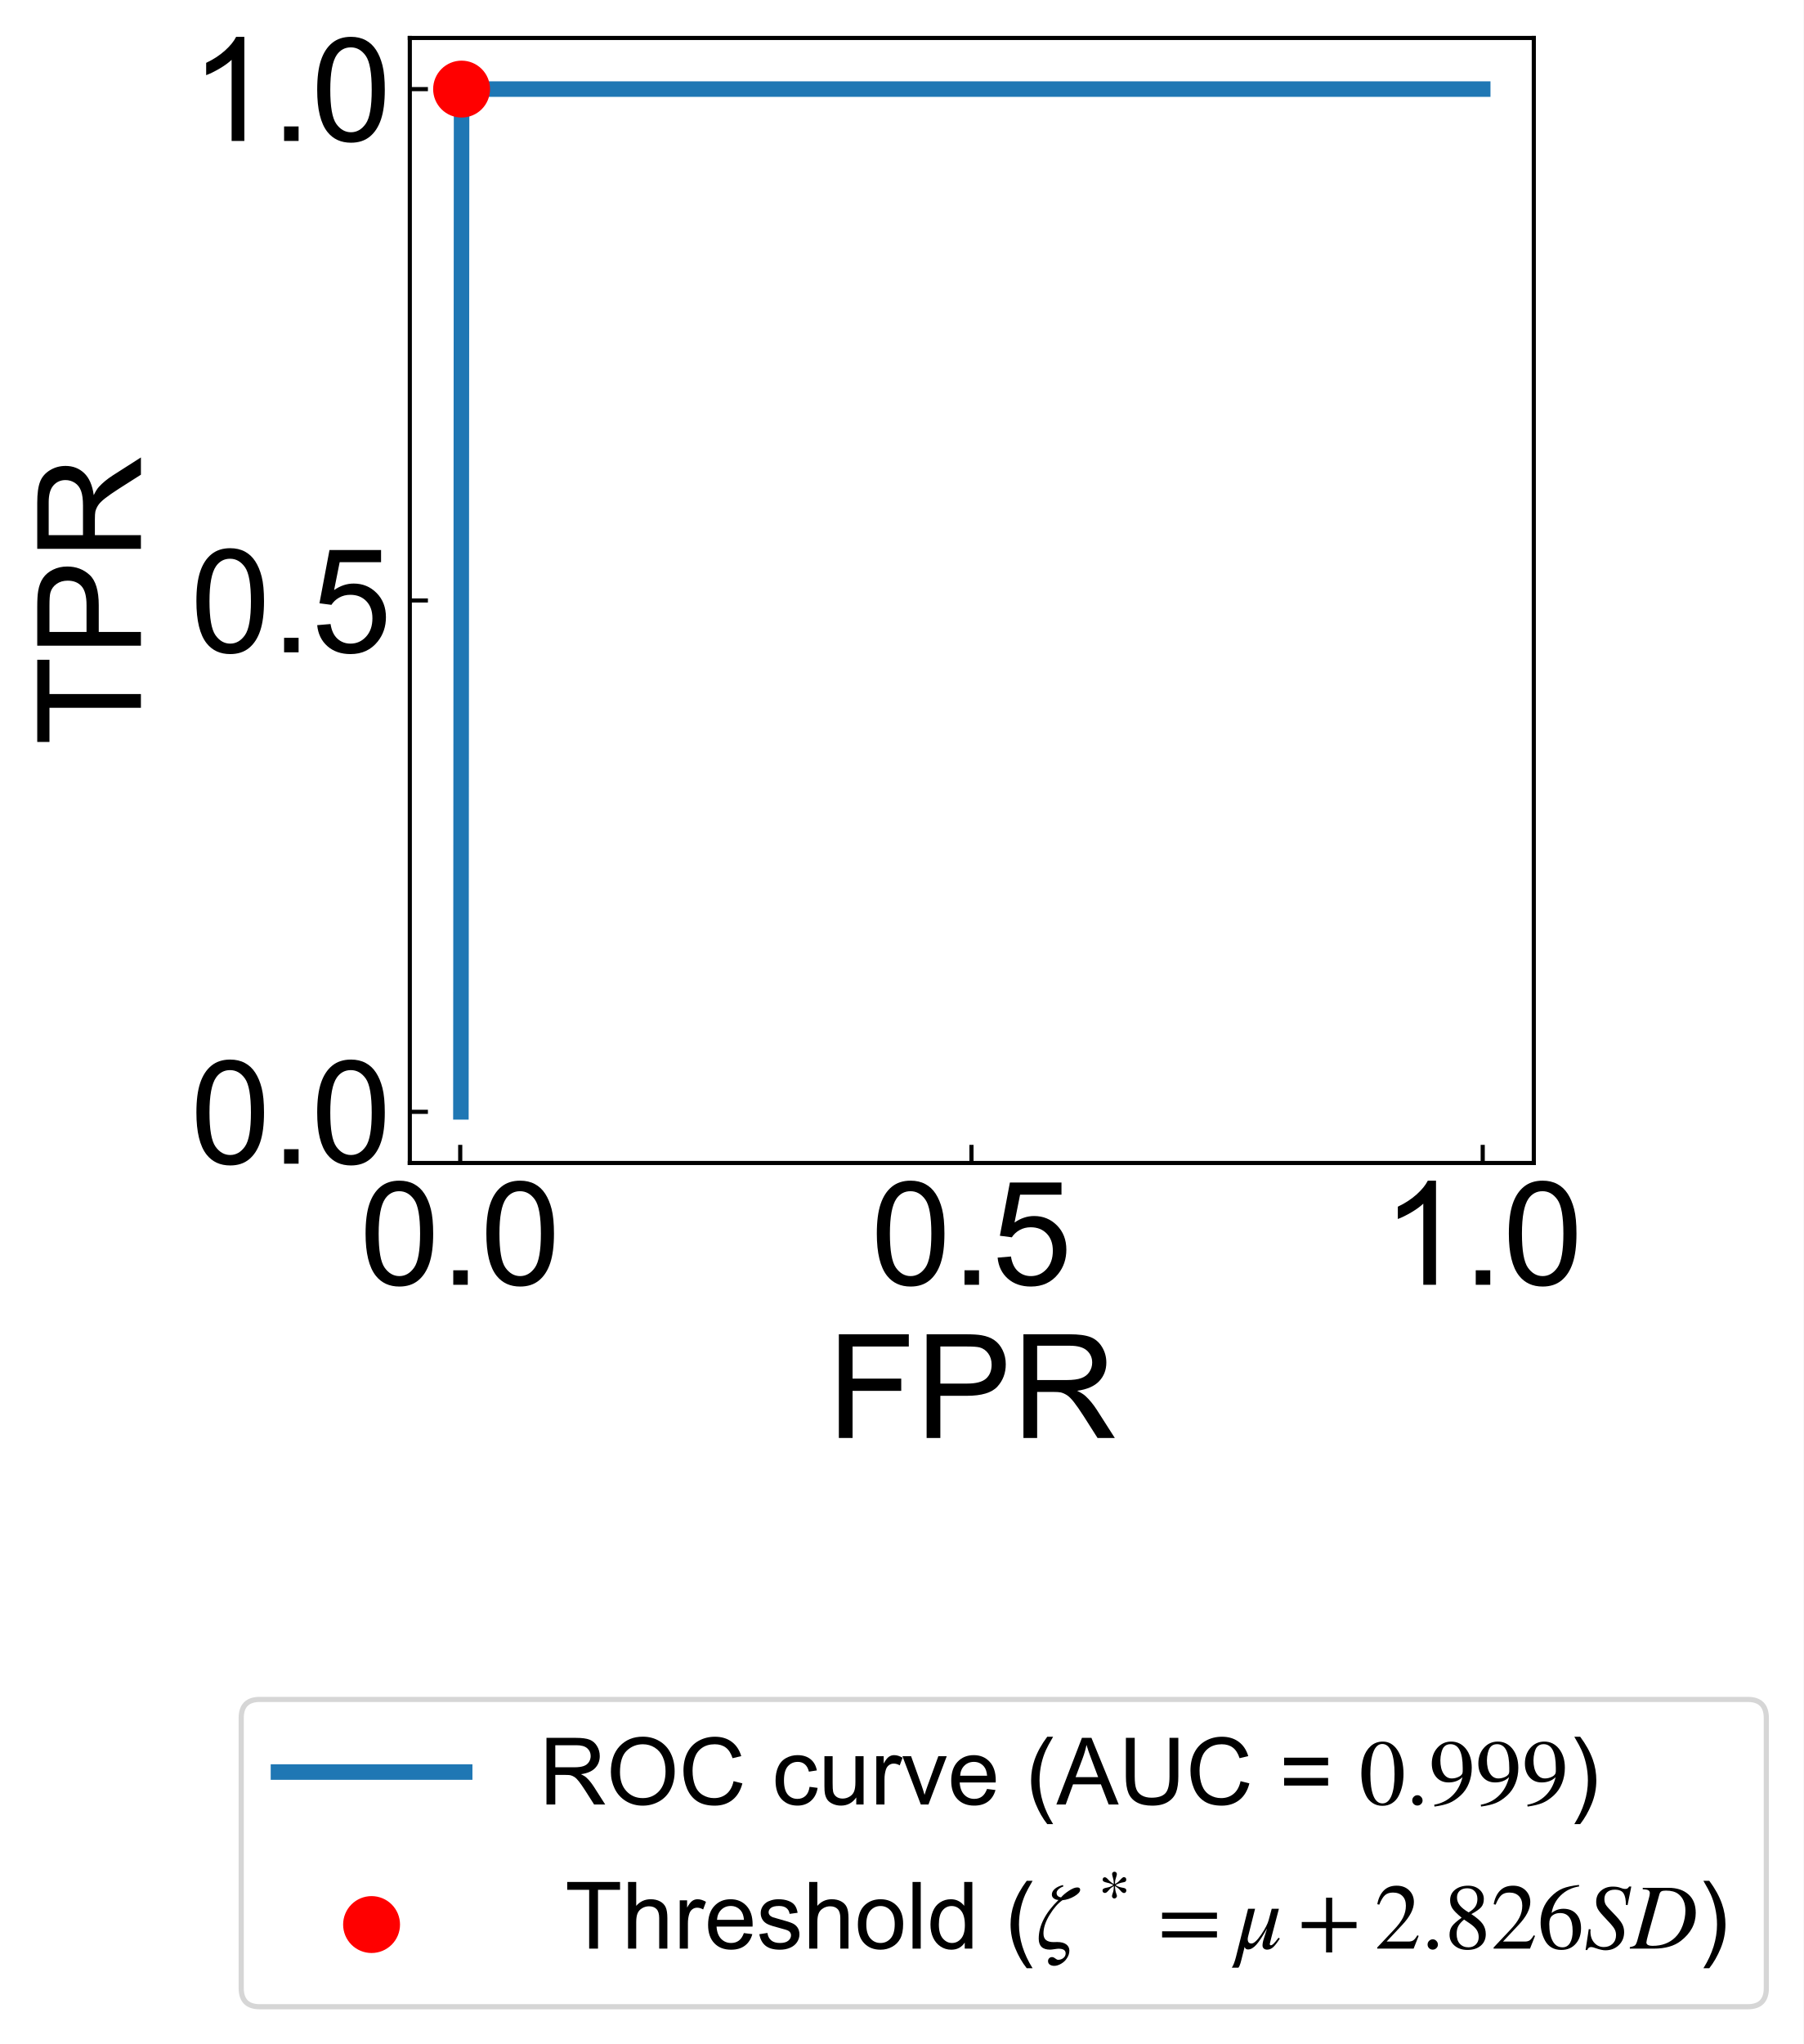
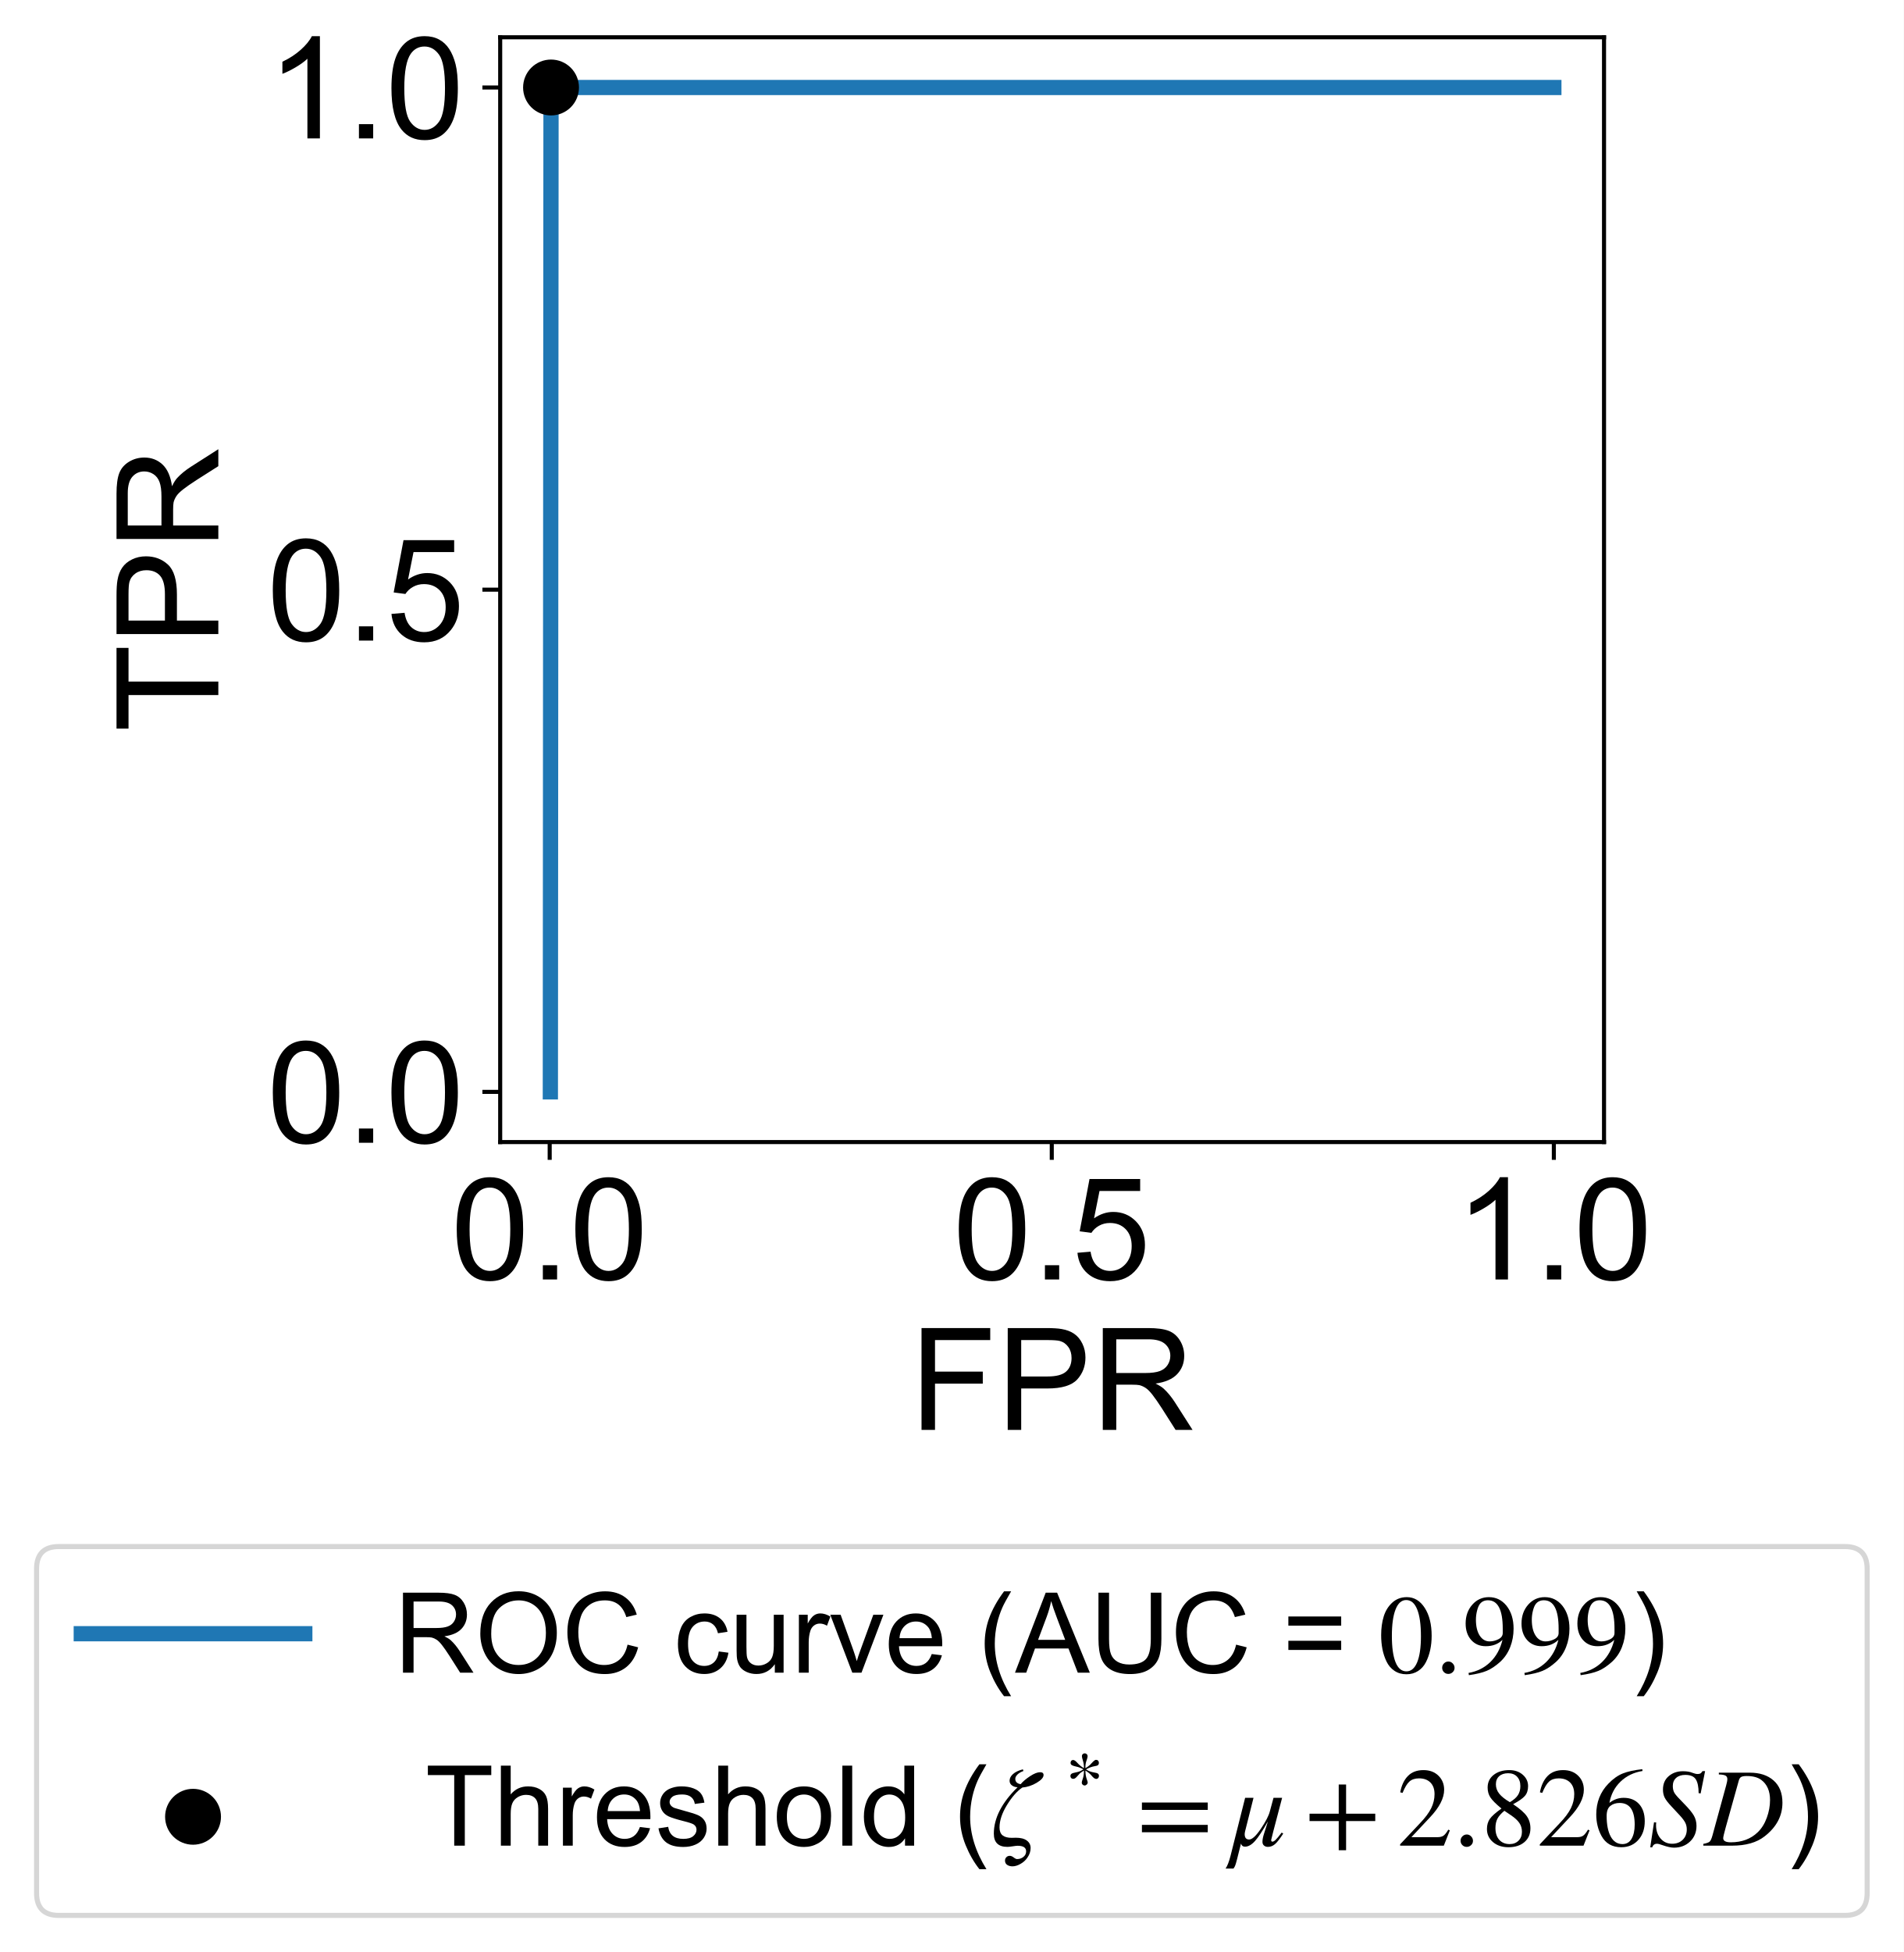
- <svg xmlns="http://www.w3.org/2000/svg" xmlns:xlink="http://www.w3.org/1999/xlink" height="395.057pt" version="1.1" viewBox="0 0 348.673 395.057" width="348.673pt">
+ <svg xmlns="http://www.w3.org/2000/svg" xmlns:xlink="http://www.w3.org/1999/xlink" height="384.185pt" version="1.1" viewBox="0 0 374.76 384.185" width="374.76pt">
  <defs>
    <style type="text/css">
*{stroke-linecap:butt;stroke-linejoin:round;}
  </style>
  </defs>
  <g id="figure_1">
    <g id="patch_1">
-       <path d="M 0 395.057  L 348.673 395.057  L 348.673 0  L 0 0  z " style="fill:#ffffff;" />
+       <path d="M 0 384.185  L 374.76 384.185  L 374.76 0  L 0 0  z " style="fill:#ffffff;" />
    </g>
    <g id="axes_1">
      <g id="patch_2">
-         <path d="M 79.227 224.777  L 296.522 224.777  L 296.522 7.337  L 79.227 7.337  z " style="fill:#ffffff;" />
+         <path d="M 98.464 224.777  L 315.759 224.777  L 315.759 7.337  L 98.464 7.337  z " style="fill:#ffffff;" />
      </g>
      <g id="line2d_1">
-         <path clip-path="url(#p84716ceca8)" d="M 286.645 17.221  L 232.278 17.221  L 225.416 17.221  L 217.895 17.221  L 210.109 17.221  L 200.872 17.221  L 188.996 17.221  L 180.947 17.221  L 174.085 17.221  L 166.035 17.221  L 157.854 17.221  L 146.901 17.221  L 137.005 17.221  L 129.747 17.221  L 122.357 17.221  L 115.495 17.221  L 111.273 17.221  L 106.39 17.221  L 102.432 17.221  L 99.924 17.221  L 97.153 17.221  L 95.966 17.221  L 94.25 17.221  L 93.722 17.221  L 93.063 17.221  L 92.403 17.221  L 92.007 17.221  L 91.875 17.221  L 91.875 17.221  L 91.743 17.221  L 91.611 17.221  L 91.479 17.221  L 91.083 17.221  L 90.819 17.221  L 90.819 17.221  L 90.687 17.221  L 90.555 17.221  L 90.555 17.221  L 90.423 17.221  L 90.423 17.221  L 90.292 17.221  L 90.292 17.221  L 90.292 17.221  L 90.292 17.221  L 90.028 17.221  L 90.028 17.221  L 90.028 17.221  L 89.896 17.221  L 89.896 17.221  L 89.896 17.221  L 89.764 17.221  L 89.764 17.221  L 89.764 17.221  L 89.764 17.221  L 89.5 17.221  L 89.5 17.221  L 89.5 17.221  L 89.368 17.221  L 89.368 17.221  L 89.368 17.221  L 89.236 17.221  L 89.236 17.221  L 89.236 17.221  L 89.236 17.221  L 89.236 17.221  L 89.236 17.221  L 89.104 214.894  L 89.104 214.894  L 89.104 214.894  L 89.104 214.894  L 89.104 214.894  L 89.104 214.894  L 89.104 214.894  L 89.104 214.894  L 89.104 214.894  L 89.104 214.894  L 89.104 214.894  L 89.104 214.894  L 89.104 214.894  L 89.104 214.894  L 89.104 214.894  L 89.104 214.894  L 89.104 214.894  L 89.104 214.894  L 89.104 214.894  L 89.104 214.894  L 89.104 214.894  L 89.104 214.894  L 89.104 214.894  L 89.104 214.894  L 89.104 214.894  L 89.104 214.894  L 89.104 214.894  L 89.104 214.894  L 89.104 214.894  L 89.104 214.894  L 89.104 214.894  L 89.104 214.894  L 89.104 214.894  L 89.104 214.894  L 89.104 214.894  " style="fill:none;stroke:#1f77b4;stroke-linecap:square;stroke-width:3;" />
+         <path clip-path="url(#pd0623fde2f)" d="M 305.882 17.221  L 251.515 17.221  L 244.653 17.221  L 237.132 17.221  L 229.346 17.221  L 220.109 17.221  L 208.233 17.221  L 200.183 17.221  L 193.322 17.221  L 185.272 17.221  L 177.091 17.221  L 166.138 17.221  L 156.242 17.221  L 148.984 17.221  L 141.594 17.221  L 134.732 17.221  L 130.51 17.221  L 125.627 17.221  L 121.669 17.221  L 119.161 17.221  L 116.39 17.221  L 115.203 17.221  L 113.487 17.221  L 112.959 17.221  L 112.3 17.221  L 111.64 17.221  L 111.244 17.221  L 111.112 17.221  L 111.112 17.221  L 110.98 17.221  L 110.848 17.221  L 110.716 17.221  L 110.32 17.221  L 110.056 17.221  L 110.056 17.221  L 109.924 17.221  L 109.792 17.221  L 109.792 17.221  L 109.66 17.221  L 109.66 17.221  L 109.528 17.221  L 109.528 17.221  L 109.528 17.221  L 109.528 17.221  L 109.265 17.221  L 109.265 17.221  L 109.265 17.221  L 109.133 17.221  L 109.133 17.221  L 109.133 17.221  L 109.001 17.221  L 109.001 17.221  L 109.001 17.221  L 109.001 17.221  L 108.737 17.221  L 108.737 17.221  L 108.737 17.221  L 108.605 17.221  L 108.605 17.221  L 108.605 17.221  L 108.473 17.221  L 108.473 17.221  L 108.473 17.221  L 108.473 17.221  L 108.473 17.221  L 108.473 17.221  L 108.341 214.894  L 108.341 214.894  L 108.341 214.894  L 108.341 214.894  L 108.341 214.894  L 108.341 214.894  L 108.341 214.894  L 108.341 214.894  L 108.341 214.894  L 108.341 214.894  L 108.341 214.894  L 108.341 214.894  L 108.341 214.894  L 108.341 214.894  L 108.341 214.894  L 108.341 214.894  L 108.341 214.894  L 108.341 214.894  L 108.341 214.894  L 108.341 214.894  L 108.341 214.894  L 108.341 214.894  L 108.341 214.894  L 108.341 214.894  L 108.341 214.894  L 108.341 214.894  L 108.341 214.894  L 108.341 214.894  L 108.341 214.894  L 108.341 214.894  L 108.341 214.894  L 108.341 214.894  L 108.341 214.894  L 108.341 214.894  L 108.341 214.894  " style="fill:none;stroke:#1f77b4;stroke-linecap:square;stroke-width:3;" />
      </g>
      <g id="PathCollection_1">
        <defs>
-           <path d="M 0 5  C 1.326 5 2.598 4.473 3.536 3.536  C 4.473 2.598 5 1.326 5 0  C 5 -1.326 4.473 -2.598 3.536 -3.536  C 2.598 -4.473 1.326 -5 0 -5  C -1.326 -5 -2.598 -4.473 -3.536 -3.536  C -4.473 -2.598 -5 -1.326 -5 0  C -5 1.326 -4.473 2.598 -3.536 3.536  C -2.598 4.473 -1.326 5 0 5  z " id="m2b987d08d0" style="stroke:#ff0000;" />
+           <path d="M 0 5  C 1.326 5 2.598 4.473 3.536 3.536  C 4.473 2.598 5 1.326 5 0  C 5 -1.326 4.473 -2.598 3.536 -3.536  C 2.598 -4.473 1.326 -5 0 -5  C -1.326 -5 -2.598 -4.473 -3.536 -3.536  C -4.473 -2.598 -5 -1.326 -5 0  C -5 1.326 -4.473 2.598 -3.536 3.536  C -2.598 4.473 -1.326 5 0 5  z " id="mf8125be63d" style="stroke:#000000;" />
        </defs>
-         <g clip-path="url(#p84716ceca8)">
-           <use style="fill:#ff0000;stroke:#ff0000;" x="89.236" xlink:href="#m2b987d08d0" y="17.221" />
+         <g clip-path="url(#pd0623fde2f)">
+           <use style="stroke:#000000;" x="108.473" xlink:href="#mf8125be63d" y="17.221" />
        </g>
      </g>
      <g id="matplotlib.axis_1">
        <g id="xtick_1">
          <g id="line2d_2">
            <defs>
-               <path d="M 0 0  L 0 -3.5  " id="m9f60d00c68" style="stroke:#000000;stroke-width:0.8;" />
-             </defs>
-             <g>
-               <use style="stroke:#000000;stroke-width:0.8;" x="88.972" xlink:href="#m9f60d00c68" y="224.777" />
+               <path d="M 0 0  L 0 3.5  " id="meb756996d5" style="stroke:#000000;stroke-width:0.8;" />
+             </defs>
+             <g>
+               <use style="stroke:#000000;stroke-width:0.8;" x="108.209" xlink:href="#meb756996d5" y="224.777" />
            </g>
          </g>
          <g id="text_1">
            <defs>
              <path d="M 4.156 35.297  Q 4.156 48 6.766 55.734  Q 9.375 63.484 14.516 67.672  Q 19.672 71.875 27.484 71.875  Q 33.25 71.875 37.594 69.547  Q 41.938 67.234 44.766 62.859  Q 47.609 58.5 49.219 52.219  Q 50.828 45.953 50.828 35.297  Q 50.828 22.703 48.234 14.969  Q 45.656 7.234 40.5 3  Q 35.359 -1.219 27.484 -1.219  Q 17.141 -1.219 11.234 6.203  Q 4.156 15.141 4.156 35.297  z M 13.188 35.297  Q 13.188 17.672 17.312 11.828  Q 21.438 6 27.484 6  Q 33.547 6 37.672 11.859  Q 41.797 17.719 41.797 35.297  Q 41.797 52.984 37.672 58.781  Q 33.547 64.594 27.391 64.594  Q 21.344 64.594 17.719 59.469  Q 13.188 52.938 13.188 35.297  z " id="ArialMT-48" />
              <path d="M 9.078 0  L 9.078 10.016  L 19.094 10.016  L 19.094 0  z " id="ArialMT-46" />
            </defs>
-             <g transform="translate(69.51196 248.3192)scale(0.28 -0.28)">
+             <g transform="translate(88.74892 251.8192)scale(0.28 -0.28)">
              <use xlink:href="#ArialMT-48" />
              <use x="55.615" xlink:href="#ArialMT-46" />
              <use x="83.398" xlink:href="#ArialMT-48" />
            </g>
          </g>
        </g>
        <g id="xtick_2">
          <g id="line2d_3">
            <g>
-               <use style="stroke:#000000;stroke-width:0.8;" x="187.808" xlink:href="#m9f60d00c68" y="224.777" />
+               <use style="stroke:#000000;stroke-width:0.8;" x="207.045" xlink:href="#meb756996d5" y="224.777" />
            </g>
          </g>
          <g id="text_2">
            <defs>
              <path d="M 4.156 18.75  L 13.375 19.531  Q 14.406 12.797 18.141 9.391  Q 21.875 6 27.156 6  Q 33.5 6 37.891 10.781  Q 42.281 15.578 42.281 23.484  Q 42.281 31 38.062 35.344  Q 33.844 39.703 27 39.703  Q 22.75 39.703 19.328 37.766  Q 15.922 35.844 13.969 32.766  L 5.719 33.844  L 12.641 70.609  L 48.25 70.609  L 48.25 62.203  L 19.672 62.203  L 15.828 42.969  Q 22.266 47.469 29.344 47.469  Q 38.719 47.469 45.156 40.969  Q 51.609 34.469 51.609 24.266  Q 51.609 14.547 45.953 7.469  Q 39.062 -1.219 27.156 -1.219  Q 17.391 -1.219 11.203 4.25  Q 5.031 9.719 4.156 18.75  z " id="ArialMT-53" />
            </defs>
-             <g transform="translate(168.3483 248.3192)scale(0.28 -0.28)">
+             <g transform="translate(187.5853 251.8192)scale(0.28 -0.28)">
              <use xlink:href="#ArialMT-48" />
              <use x="55.615" xlink:href="#ArialMT-46" />
              <use x="83.398" xlink:href="#ArialMT-53" />
            </g>
          </g>
        </g>
        <g id="xtick_3">
          <g id="line2d_4">
            <g>
-               <use style="stroke:#000000;stroke-width:0.8;" x="286.645" xlink:href="#m9f60d00c68" y="224.777" />
+               <use style="stroke:#000000;stroke-width:0.8;" x="305.882" xlink:href="#meb756996d5" y="224.777" />
            </g>
          </g>
          <g id="text_3">
            <defs>
              <path d="M 37.25 0  L 28.469 0  L 28.469 56  Q 25.297 52.984 20.141 49.953  Q 14.984 46.922 10.891 45.406  L 10.891 53.906  Q 18.266 57.375 23.781 62.297  Q 29.297 67.234 31.594 71.875  L 37.25 71.875  z " id="ArialMT-49" />
            </defs>
-             <g transform="translate(267.1847 248.3192)scale(0.28 -0.28)">
+             <g transform="translate(286.4216 251.8192)scale(0.28 -0.28)">
              <use xlink:href="#ArialMT-49" />
              <use x="55.615" xlink:href="#ArialMT-46" />
              <use x="83.398" xlink:href="#ArialMT-48" />
            </g>
          </g>
        </g>
        <g id="text_4">
          <defs>
            <path d="M 8.203 0  L 8.203 71.578  L 56.5 71.578  L 56.5 63.141  L 17.672 63.141  L 17.672 40.969  L 51.266 40.969  L 51.266 32.516  L 17.672 32.516  L 17.672 0  z " id="ArialMT-70" />
            <path d="M 7.719 0  L 7.719 71.578  L 34.719 71.578  Q 41.844 71.578 45.609 70.906  Q 50.875 70.016 54.438 67.547  Q 58.016 65.094 60.188 60.641  Q 62.359 56.203 62.359 50.875  Q 62.359 41.75 56.547 35.422  Q 50.734 29.109 35.547 29.109  L 17.188 29.109  L 17.188 0  z M 17.188 37.547  L 35.688 37.547  Q 44.875 37.547 48.734 40.969  Q 52.594 44.391 52.594 50.594  Q 52.594 55.078 50.312 58.266  Q 48.047 61.469 44.344 62.5  Q 41.938 63.141 35.5 63.141  L 17.188 63.141  z " id="ArialMT-80" />
            <path d="M 7.859 0  L 7.859 71.578  L 39.594 71.578  Q 49.172 71.578 54.141 69.641  Q 59.125 67.719 62.109 62.828  Q 65.094 57.953 65.094 52.047  Q 65.094 44.438 60.156 39.203  Q 55.219 33.984 44.922 32.562  Q 48.688 30.766 50.641 29  Q 54.781 25.203 58.5 19.484  L 70.953 0  L 59.031 0  L 49.562 14.891  Q 45.406 21.344 42.719 24.75  Q 40.047 28.172 37.922 29.531  Q 35.797 30.906 33.594 31.453  Q 31.984 31.781 28.328 31.781  L 17.328 31.781  L 17.328 0  z M 17.328 39.984  L 37.703 39.984  Q 44.188 39.984 47.844 41.328  Q 51.516 42.672 53.422 45.625  Q 55.328 48.578 55.328 52.047  Q 55.328 57.125 51.641 60.391  Q 47.953 63.672 39.984 63.672  L 17.328 63.672  z " id="ArialMT-82" />
          </defs>
-           <g transform="translate(159.8743 277.9261)scale(0.28 -0.28)">
+           <g transform="translate(179.1113 281.4261)scale(0.28 -0.28)">
            <use xlink:href="#ArialMT-70" />
            <use x="61.084" xlink:href="#ArialMT-80" />
            <use x="127.783" xlink:href="#ArialMT-82" />
          </g>
        </g>
      </g>
      <g id="matplotlib.axis_2">
        <g id="ytick_1">
          <g id="line2d_5">
            <defs>
-               <path d="M 0 0  L 3.5 0  " id="m8593be9d2d" style="stroke:#000000;stroke-width:0.8;" />
-             </defs>
-             <g>
-               <use style="stroke:#000000;stroke-width:0.8;" x="79.227" xlink:href="#m8593be9d2d" y="214.894" />
+               <path d="M 0 0  L -3.5 0  " id="m49cad754a6" style="stroke:#000000;stroke-width:0.8;" />
+             </defs>
+             <g>
+               <use style="stroke:#000000;stroke-width:0.8;" x="98.464" xlink:href="#m49cad754a6" y="214.894" />
            </g>
          </g>
          <g id="text_5">
-             <g transform="translate(36.80687 224.9146)scale(0.28 -0.28)">
+             <g transform="translate(52.54384 224.9146)scale(0.28 -0.28)">
              <use xlink:href="#ArialMT-48" />
              <use x="55.615" xlink:href="#ArialMT-46" />
              <use x="83.398" xlink:href="#ArialMT-48" />
            </g>
          </g>
        </g>
        <g id="ytick_2">
          <g id="line2d_6">
            <g>
-               <use style="stroke:#000000;stroke-width:0.8;" x="79.227" xlink:href="#m8593be9d2d" y="116.057" />
+               <use style="stroke:#000000;stroke-width:0.8;" x="98.464" xlink:href="#m49cad754a6" y="116.057" />
            </g>
          </g>
          <g id="text_6">
-             <g transform="translate(36.80687 126.0782)scale(0.28 -0.28)">
+             <g transform="translate(52.54384 126.0782)scale(0.28 -0.28)">
              <use xlink:href="#ArialMT-48" />
              <use x="55.615" xlink:href="#ArialMT-46" />
              <use x="83.398" xlink:href="#ArialMT-53" />
            </g>
          </g>
        </g>
        <g id="ytick_3">
          <g id="line2d_7">
            <g>
-               <use style="stroke:#000000;stroke-width:0.8;" x="79.227" xlink:href="#m8593be9d2d" y="17.221" />
+               <use style="stroke:#000000;stroke-width:0.8;" x="98.464" xlink:href="#m49cad754a6" y="17.221" />
            </g>
          </g>
          <g id="text_7">
-             <g transform="translate(36.80687 27.24188)scale(0.28 -0.28)">
+             <g transform="translate(52.54384 27.24188)scale(0.28 -0.28)">
              <use xlink:href="#ArialMT-49" />
              <use x="55.615" xlink:href="#ArialMT-46" />
              <use x="83.398" xlink:href="#ArialMT-48" />
            </g>
          </g>
        </g>
        <g id="text_8">
          <defs>
            <path d="M 25.922 0  L 25.922 63.141  L 2.344 63.141  L 2.344 71.578  L 59.078 71.578  L 59.078 63.141  L 35.406 63.141  L 35.406 0  z " id="ArialMT-84" />
          </defs>
-           <g transform="translate(27.24188 144.0573)rotate(-90)scale(0.28 -0.28)">
+           <g transform="translate(42.97884 144.0573)rotate(-90)scale(0.28 -0.28)">
            <use xlink:href="#ArialMT-84" />
            <use x="61.084" xlink:href="#ArialMT-80" />
            <use x="127.783" xlink:href="#ArialMT-82" />
          </g>
        </g>
      </g>
      <g id="patch_3">
-         <path d="M 79.227 224.777  L 79.227 7.337  " style="fill:none;stroke:#000000;stroke-linecap:square;stroke-linejoin:miter;stroke-width:0.8;" />
+         <path d="M 98.464 224.777  L 98.464 7.337  " style="fill:none;stroke:#000000;stroke-linecap:square;stroke-linejoin:miter;stroke-width:0.8;" />
      </g>
      <g id="patch_4">
-         <path d="M 296.522 224.777  L 296.522 7.337  " style="fill:none;stroke:#000000;stroke-linecap:square;stroke-linejoin:miter;stroke-width:0.8;" />
+         <path d="M 315.759 224.777  L 315.759 7.337  " style="fill:none;stroke:#000000;stroke-linecap:square;stroke-linejoin:miter;stroke-width:0.8;" />
      </g>
      <g id="patch_5">
-         <path d="M 79.227 224.777  L 296.522 224.777  " style="fill:none;stroke:#000000;stroke-linecap:square;stroke-linejoin:miter;stroke-width:0.8;" />
+         <path d="M 98.464 224.777  L 315.759 224.777  " style="fill:none;stroke:#000000;stroke-linecap:square;stroke-linejoin:miter;stroke-width:0.8;" />
      </g>
      <g id="patch_6">
-         <path d="M 79.227 7.337  L 296.522 7.337  " style="fill:none;stroke:#000000;stroke-linecap:square;stroke-linejoin:miter;stroke-width:0.8;" />
+         <path d="M 98.464 7.337  L 315.759 7.337  " style="fill:none;stroke:#000000;stroke-linecap:square;stroke-linejoin:miter;stroke-width:0.8;" />
      </g>
      <g id="legend_1">
        <g id="patch_7">
-           <path d="M 50.233 387.857  L 337.873 387.857  Q 341.473 387.857 341.473 384.257  L 341.473 332.057  Q 341.473 328.457 337.873 328.457  L 50.233 328.457  Q 46.633 328.457 46.633 332.057  L 46.633 384.257  Q 46.633 387.857 50.233 387.857  z " style="fill:#ffffff;opacity:0.8;stroke:#cccccc;stroke-linejoin:miter;" />
+           <path d="M 11.6 376.985  L 363.16 376.985  Q 367.56 376.985 367.56 372.585  L 367.56 308.785  Q 367.56 304.385 363.16 304.385  L 11.6 304.385  Q 7.2 304.385 7.2 308.785  L 7.2 372.585  Q 7.2 376.985 11.6 376.985  z " style="fill:#ffffff;opacity:0.8;stroke:#cccccc;stroke-linejoin:miter;" />
        </g>
        <g id="line2d_8">
-           <path d="M 53.833 342.497  L 89.833 342.497  " style="fill:none;stroke:#1f77b4;stroke-linecap:square;stroke-width:3;" />
+           <path d="M 16 321.545  L 60 321.545  " style="fill:none;stroke:#1f77b4;stroke-linecap:square;stroke-width:3;" />
        </g>
        <g id="line2d_9" />
        <g id="text_9">
          <defs>
            <path d="M 4.828 34.859  Q 4.828 52.688 14.391 62.766  Q 23.969 72.859 39.109 72.859  Q 49.031 72.859 56.984 68.109  Q 64.938 63.375 69.109 54.906  Q 73.297 46.438 73.297 35.688  Q 73.297 24.812 68.891 16.219  Q 64.5 7.625 56.438 3.203  Q 48.391 -1.219 39.062 -1.219  Q 28.953 -1.219 20.984 3.656  Q 13.031 8.547 8.922 16.984  Q 4.828 25.438 4.828 34.859  z M 14.594 34.719  Q 14.594 21.781 21.547 14.328  Q 28.516 6.891 39.016 6.891  Q 49.703 6.891 56.609 14.406  Q 63.531 21.922 63.531 35.75  Q 63.531 44.484 60.578 51  Q 57.625 57.516 51.922 61.109  Q 46.234 64.703 39.156 64.703  Q 29.109 64.703 21.844 57.781  Q 14.594 50.875 14.594 34.719  z " id="ArialMT-79" />
            <path d="M 58.797 25.094  L 68.266 22.703  Q 65.281 11.031 57.547 4.906  Q 49.812 -1.219 38.625 -1.219  Q 27.047 -1.219 19.797 3.484  Q 12.547 8.203 8.766 17.141  Q 4.984 26.078 4.984 36.328  Q 4.984 47.516 9.25 55.828  Q 13.531 64.156 21.406 68.469  Q 29.297 72.797 38.766 72.797  Q 49.516 72.797 56.828 67.328  Q 64.156 61.859 67.047 51.953  L 57.719 49.75  Q 55.219 57.562 50.484 61.125  Q 45.75 64.703 38.578 64.703  Q 30.328 64.703 24.781 60.734  Q 19.234 56.781 16.984 50.109  Q 14.75 43.453 14.75 36.375  Q 14.75 27.25 17.406 20.438  Q 20.062 13.625 25.672 10.25  Q 31.297 6.891 37.844 6.891  Q 45.797 6.891 51.312 11.469  Q 56.844 16.062 58.797 25.094  z " id="ArialMT-67" />
            <path id="ArialMT-32" />
            <path d="M 40.438 19  L 49.078 17.875  Q 47.656 8.938 41.812 3.875  Q 35.984 -1.172 27.484 -1.172  Q 16.844 -1.172 10.375 5.781  Q 3.906 12.75 3.906 25.734  Q 3.906 34.125 6.688 40.422  Q 9.469 46.734 15.156 49.875  Q 20.844 53.031 27.547 53.031  Q 35.984 53.031 41.359 48.75  Q 46.734 44.484 48.25 36.625  L 39.703 35.297  Q 38.484 40.531 35.375 43.156  Q 32.281 45.797 27.875 45.797  Q 21.234 45.797 17.078 41.031  Q 12.938 36.281 12.938 25.984  Q 12.938 15.531 16.938 10.797  Q 20.953 6.062 27.391 6.062  Q 32.562 6.062 36.031 9.234  Q 39.5 12.406 40.438 19  z " id="ArialMT-99" />
            <path d="M 40.578 0  L 40.578 7.625  Q 34.516 -1.172 24.125 -1.172  Q 19.531 -1.172 15.547 0.578  Q 11.578 2.344 9.641 5  Q 7.719 7.672 6.938 11.531  Q 6.391 14.109 6.391 19.734  L 6.391 51.859  L 15.188 51.859  L 15.188 23.094  Q 15.188 16.219 15.719 13.812  Q 16.547 10.359 19.234 8.375  Q 21.922 6.391 25.875 6.391  Q 29.828 6.391 33.297 8.422  Q 36.766 10.453 38.203 13.938  Q 39.656 17.438 39.656 24.078  L 39.656 51.859  L 48.438 51.859  L 48.438 0  z " id="ArialMT-117" />
            <path d="M 6.5 0  L 6.5 51.859  L 14.406 51.859  L 14.406 44  Q 17.438 49.516 20 51.266  Q 22.562 53.031 25.641 53.031  Q 30.078 53.031 34.672 50.203  L 31.641 42.047  Q 28.422 43.953 25.203 43.953  Q 22.312 43.953 20.016 42.219  Q 17.719 40.484 16.75 37.406  Q 15.281 32.719 15.281 27.156  L 15.281 0  z " id="ArialMT-114" />
            <path d="M 21 0  L 1.266 51.859  L 10.547 51.859  L 21.688 20.797  Q 23.484 15.766 25 10.359  Q 26.172 14.453 28.266 20.219  L 39.797 51.859  L 48.828 51.859  L 29.203 0  z " id="ArialMT-118" />
            <path d="M 42.094 16.703  L 51.172 15.578  Q 49.031 7.625 43.219 3.219  Q 37.406 -1.172 28.375 -1.172  Q 17 -1.172 10.328 5.828  Q 3.656 12.844 3.656 25.484  Q 3.656 38.578 10.391 45.797  Q 17.141 53.031 27.875 53.031  Q 38.281 53.031 44.875 45.953  Q 51.469 38.875 51.469 26.031  Q 51.469 25.25 51.422 23.688  L 12.75 23.688  Q 13.234 15.141 17.578 10.594  Q 21.922 6.062 28.422 6.062  Q 33.25 6.062 36.672 8.594  Q 40.094 11.141 42.094 16.703  z M 13.234 30.906  L 42.188 30.906  Q 41.609 37.453 38.875 40.719  Q 34.672 45.797 27.984 45.797  Q 21.922 45.797 17.797 41.75  Q 13.672 37.703 13.234 30.906  z " id="ArialMT-101" />
            <path d="M 23.391 -21.047  Q 16.109 -11.859 11.078 0.438  Q 6.062 12.75 6.062 25.922  Q 6.062 37.547 9.812 48.188  Q 14.203 60.547 23.391 72.797  L 29.688 72.797  Q 23.781 62.641 21.875 58.297  Q 18.891 51.562 17.188 44.234  Q 15.094 35.109 15.094 25.875  Q 15.094 2.391 29.688 -21.047  z " id="ArialMT-40" />
            <path d="M -0.141 0  L 27.344 71.578  L 37.547 71.578  L 66.844 0  L 56.062 0  L 47.703 21.688  L 17.781 21.688  L 9.906 0  z M 20.516 29.391  L 44.781 29.391  L 37.312 49.219  Q 33.891 58.25 32.234 64.062  Q 30.859 57.172 28.375 50.391  z " id="ArialMT-65" />
            <path d="M 54.688 71.578  L 64.156 71.578  L 64.156 30.219  Q 64.156 19.438 61.719 13.078  Q 59.281 6.734 52.906 2.75  Q 46.531 -1.219 36.188 -1.219  Q 26.125 -1.219 19.719 2.25  Q 13.328 5.719 10.594 12.281  Q 7.859 18.844 7.859 30.219  L 7.859 71.578  L 17.328 71.578  L 17.328 30.281  Q 17.328 20.953 19.062 16.531  Q 20.797 12.109 25.016 9.719  Q 29.25 7.328 35.359 7.328  Q 45.797 7.328 50.234 12.062  Q 54.688 16.797 54.688 30.281  z " id="ArialMT-85" />
            <path d="M 52.828 42.094  L 5.562 42.094  L 5.562 50.297  L 52.828 50.297  z M 52.828 20.359  L 5.562 20.359  L 5.562 28.562  L 52.828 28.562  z " id="ArialMT-61" />
            <path d="M 47.594 33  Q 47.594 26.297 46.297 20.344  Q 45 14.406 42.453 9.406  Q 39.906 4.406 35.406 1.5  Q 30.906 -1.406 25 -1.406  Q 18.906 -1.406 14.297 1.688  Q 9.703 4.797 7.203 10  Q 4.703 15.203 3.547 21.094  Q 2.406 27 2.406 33.594  Q 2.406 42.906 4.703 50.344  Q 7 57.797 12.344 62.688  Q 17.703 67.594 25.406 67.594  Q 35.203 67.594 41.391 58  Q 47.594 48.406 47.594 33  z M 38 32.5  Q 38 48.297 34.641 56.641  Q 31.297 65 24.797 65  Q 18.594 65 15.297 56.594  Q 12 48.203 12 32.906  Q 12 17.5 15.297 9.344  Q 18.594 1.203 25 1.203  Q 31.297 1.203 34.641 9.344  Q 38 17.5 38 32.5  z " id="STIXGeneral-Regular-48" />
            <path d="M 18.094 4.297  Q 18.094 2.094 16.438 0.5  Q 14.797 -1.094 12.5 -1.094  Q 10.203 -1.094 8.594 0.5  Q 7 2.094 7 4.391  Q 7 6.703 8.641 8.344  Q 10.297 10 12.594 10  Q 14.797 10 16.438 8.297  Q 18.094 6.594 18.094 4.297  z " id="STIXGeneral-Regular-46" />
            <path d="M 5.906 -2.203  L 5.594 -0.203  Q 17.094 1.797 25.047 9.5  Q 33 17.203 36 29.406  Q 30.203 23.703 21 23.703  Q 12.906 23.703 7.953 29.297  Q 3 34.906 3 44  Q 3 54.094 8.953 60.844  Q 14.906 67.594 23.797 67.594  Q 33.297 67.594 39.5 60  Q 45.906 52 45.906 39.406  Q 45.906 30.594 42.844 22.844  Q 39.797 15.094 33.906 9.703  Q 27.703 4.094 21.797 1.641  Q 15.906 -0.797 5.906 -2.203  z M 36.203 35.5  L 36.203 39.406  Q 36.203 64.797 23 64.797  Q 18.297 64.797 15.703 61.406  Q 14.203 59.406 13.203 55.406  Q 12.203 51.406 12.203 47.406  Q 12.203 38.5 15.547 33.25  Q 18.906 28 24.5 28  Q 28.5 28 32.344 29.953  Q 36.203 31.906 36.203 35.5  z " id="STIXGeneral-Regular-57" />
            <path d="M 12.359 -21.047  L 6.062 -21.047  Q 20.656 2.391 20.656 25.875  Q 20.656 35.062 18.562 44.094  Q 16.891 51.422 13.922 58.156  Q 12.016 62.547 6.062 72.797  L 12.359 72.797  Q 21.531 60.547 25.922 48.188  Q 29.688 37.547 29.688 25.922  Q 29.688 12.75 24.625 0.438  Q 19.578 -11.859 12.359 -21.047  z " id="ArialMT-41" />
          </defs>
-           <g transform="translate(104.2326 348.7973)scale(0.18 -0.18)">
+           <g transform="translate(77.6 329.2453)scale(0.22 -0.22)">
            <use transform="translate(0 0.140625)" xlink:href="#ArialMT-82" />
            <use transform="translate(72.2168 0.140625)" xlink:href="#ArialMT-79" />
            <use transform="translate(150 0.140625)" xlink:href="#ArialMT-67" />
            <use transform="translate(222.2168 0.140625)" xlink:href="#ArialMT-32" />
            <use transform="translate(250 0.140625)" xlink:href="#ArialMT-99" />
            <use transform="translate(300 0.140625)" xlink:href="#ArialMT-117" />
            <use transform="translate(355.6152 0.140625)" xlink:href="#ArialMT-114" />
            <use transform="translate(388.916 0.140625)" xlink:href="#ArialMT-118" />
            <use transform="translate(438.916 0.140625)" xlink:href="#ArialMT-101" />
            <use transform="translate(494.5312 0.140625)" xlink:href="#ArialMT-32" />
            <use transform="translate(522.3145 0.140625)" xlink:href="#ArialMT-40" />
            <use transform="translate(555.6152 0.140625)" xlink:href="#ArialMT-65" />
            <use transform="translate(622.3145 0.140625)" xlink:href="#ArialMT-85" />
            <use transform="translate(694.5312 0.140625)" xlink:href="#ArialMT-67" />
            <use transform="translate(766.748 0.140625)" xlink:href="#ArialMT-32" />
            <use transform="translate(794.5312 0.140625)" xlink:href="#ArialMT-61" />
            <use transform="translate(852.9297 0.140625)" xlink:href="#ArialMT-32" />
            <use transform="translate(880.7129 0.140625)" xlink:href="#STIXGeneral-Regular-48" />
            <use transform="translate(930.7129 0.140625)" xlink:href="#STIXGeneral-Regular-46" />
            <use transform="translate(955.7129 0.140625)" xlink:href="#STIXGeneral-Regular-57" />
            <use transform="translate(1005.713 0.140625)" xlink:href="#STIXGeneral-Regular-57" />
            <use transform="translate(1055.713 0.140625)" xlink:href="#STIXGeneral-Regular-57" />
            <use transform="translate(1105.713 0.140625)" xlink:href="#ArialMT-41" />
          </g>
        </g>
        <g id="PathCollection_2">
          <g>
-             <use style="fill:#ff0000;stroke:#ff0000;" x="71.833" xlink:href="#m2b987d08d0" y="371.972" />
+             <use style="stroke:#000000;" x="38" xlink:href="#mf8125be63d" y="357.57" />
          </g>
        </g>
        <g id="text_10">
          <defs>
            <path d="M 6.594 0  L 6.594 71.578  L 15.375 71.578  L 15.375 45.906  Q 21.531 53.031 30.906 53.031  Q 36.672 53.031 40.922 50.75  Q 45.172 48.484 47 44.484  Q 48.828 40.484 48.828 32.859  L 48.828 0  L 40.047 0  L 40.047 32.859  Q 40.047 39.453 37.188 42.453  Q 34.328 45.453 29.109 45.453  Q 25.203 45.453 21.75 43.422  Q 18.312 41.406 16.844 37.938  Q 15.375 34.469 15.375 28.375  L 15.375 0  z " id="ArialMT-104" />
            <path d="M 3.078 15.484  L 11.766 16.844  Q 12.5 11.625 15.844 8.844  Q 19.188 6.062 25.203 6.062  Q 31.25 6.062 34.172 8.516  Q 37.109 10.984 37.109 14.312  Q 37.109 17.281 34.516 19  Q 32.719 20.172 25.531 21.969  Q 15.875 24.422 12.141 26.203  Q 8.406 27.984 6.469 31.125  Q 4.547 34.281 4.547 38.094  Q 4.547 41.547 6.125 44.5  Q 7.719 47.469 10.453 49.422  Q 12.5 50.922 16.031 51.969  Q 19.578 53.031 23.641 53.031  Q 29.734 53.031 34.344 51.266  Q 38.969 49.516 41.156 46.5  Q 43.359 43.5 44.188 38.484  L 35.594 37.312  Q 35.016 41.312 32.203 43.547  Q 29.391 45.797 24.266 45.797  Q 18.219 45.797 15.625 43.797  Q 13.031 41.797 13.031 39.109  Q 13.031 37.406 14.109 36.031  Q 15.188 34.625 17.484 33.688  Q 18.797 33.203 25.25 31.453  Q 34.578 28.953 38.25 27.359  Q 41.938 25.781 44.031 22.75  Q 46.141 19.734 46.141 15.234  Q 46.141 10.844 43.578 6.953  Q 41.016 3.078 36.172 0.953  Q 31.344 -1.172 25.25 -1.172  Q 15.141 -1.172 9.844 3.031  Q 4.547 7.234 3.078 15.484  z " id="ArialMT-115" />
            <path d="M 3.328 25.922  Q 3.328 40.328 11.328 47.266  Q 18.016 53.031 27.641 53.031  Q 38.328 53.031 45.109 46.016  Q 51.906 39.016 51.906 26.656  Q 51.906 16.656 48.906 10.906  Q 45.906 5.172 40.156 2  Q 34.422 -1.172 27.641 -1.172  Q 16.75 -1.172 10.031 5.812  Q 3.328 12.797 3.328 25.922  z M 12.359 25.922  Q 12.359 15.969 16.703 11.016  Q 21.047 6.062 27.641 6.062  Q 34.188 6.062 38.531 11.031  Q 42.875 16.016 42.875 26.219  Q 42.875 35.844 38.5 40.797  Q 34.125 45.75 27.641 45.75  Q 21.047 45.75 16.703 40.812  Q 12.359 35.891 12.359 25.922  z " id="ArialMT-111" />
            <path d="M 6.391 0  L 6.391 71.578  L 15.188 71.578  L 15.188 0  z " id="ArialMT-108" />
            <path d="M 40.234 0  L 40.234 6.547  Q 35.297 -1.172 25.734 -1.172  Q 19.531 -1.172 14.328 2.25  Q 9.125 5.672 6.266 11.797  Q 3.422 17.922 3.422 25.875  Q 3.422 33.641 6 39.969  Q 8.594 46.297 13.766 49.656  Q 18.953 53.031 25.344 53.031  Q 30.031 53.031 33.688 51.047  Q 37.359 49.078 39.656 45.906  L 39.656 71.578  L 48.391 71.578  L 48.391 0  z M 12.453 25.875  Q 12.453 15.922 16.641 10.984  Q 20.844 6.062 26.562 6.062  Q 32.328 6.062 36.344 10.766  Q 40.375 15.484 40.375 25.141  Q 40.375 35.797 36.266 40.766  Q 32.172 45.75 26.172 45.75  Q 20.312 45.75 16.375 40.969  Q 12.453 36.188 12.453 25.875  z " id="ArialMT-100" />
            <path d="M 29 68.297  L 29.5 66.797  Q 26 65.5 24.094 63.594  Q 22.203 61.703 22.203 59.797  Q 22.203 55.797 27 55  Q 30 58.594 35.391 62.141  Q 40.797 65.703 44.406 65.703  Q 47.5 65.703 47.5 63.203  Q 47.5 59.906 41.344 56.25  Q 35.203 52.594 28.5 52  Q 21.406 47.203 14.75 36.344  Q 8.094 25.5 8.094 16.297  Q 8.094 11.406 10.844 9.203  Q 13.594 7 19 7  Q 19.703 7 21.094 7.047  Q 22.5 7.094 22.797 7.094  Q 29.094 7.094 32.5 4.594  Q 35.906 2.094 35.906 -2.094  Q 35.906 -6.594 33.094 -10.594  Q 30.906 -14 27 -16.25  Q 23.094 -18.5 19.703 -18.5  Q 16.906 -18.5 14.953 -17.203  Q 13 -15.906 13 -13.297  Q 13 -11.594 14.203 -10.344  Q 15.406 -9.094 17.297 -9.094  Q 18.906 -9.094 20.75 -10.547  Q 22.594 -12 23.797 -12  Q 27.094 -12 29.5 -10.047  Q 31.906 -8.094 31.906 -5.094  Q 31.906 -0.094 24.297 -0.094  Q 23 -0.094 19.844 -0.594  Q 16.703 -1.094 15.203 -1.094  Q 3 -1.094 3 10.703  Q 3 31.5 24.203 52.203  L 24.094 52.297  Q 21.5 52.297 19.297 53.844  Q 17.094 55.406 17.094 58.094  Q 17.094 61.297 20.141 64.047  Q 23.203 66.797 29 68.297  z " id="STIXGeneral-Italic-950" />
            <path d="M 26.797 47.094  L 27.703 46.5  Q 31.406 44.094 37.297 43.094  Q 40.703 42.594 42 41.641  Q 43.297 40.703 43.297 38.797  Q 43.297 37.094 42.297 36  Q 41.297 34.906 39.703 34.906  Q 37.203 34.906 33.703 39.297  Q 31.406 42.094 26.797 45.094  L 26 45.594  L 26 44.703  Q 26 39.094 28 33.703  Q 28.906 31.203 28.906 30.406  Q 28.906 28.906 27.656 27.703  Q 26.406 26.5 24.906 26.5  Q 23.5 26.5 22.391 27.594  Q 21.297 28.703 21.297 30.094  Q 21.297 31.5 22.5 34.797  Q 24.094 39.094 24.094 44.703  L 24.094 45.594  Q 20.094 43.094 18.906 42  Q 17.703 40.797 14.797 37.5  Q 12.594 35 10.5 35  Q 8.797 35 7.797 36  Q 6.797 37 6.797 38.594  Q 6.797 40.5 8.25 41.5  Q 9.703 42.5 13.094 43.094  Q 16.594 43.797 18.438 44.5  Q 20.297 45.203 23.406 47.094  Q 19.094 49.703 13.703 50.797  Q 10 51.594 8.5 52.594  Q 7 53.594 7 55.406  Q 7 57 7.891 58.047  Q 8.797 59.094 10.297 59.094  Q 12.297 59.094 15.203 55.906  Q 19.406 51.203 24.094 48.594  L 24.094 49.906  Q 24.094 54 22.594 59  Q 21.5 62.297 21.5 64.203  Q 21.5 65.594 22.547 66.594  Q 23.594 67.594 25.094 67.594  Q 26.594 67.594 27.688 66.547  Q 28.797 65.5 28.797 64  Q 28.797 62.406 27.703 59.297  Q 26 54.797 26 51  L 26 48.594  Q 29.406 50.594 31.797 52.797  Q 32.297 53.297 33.641 54.75  Q 35 56.203 35.797 57  Q 36.594 57.797 37.641 58.547  Q 38.703 59.297 39.5 59.297  Q 41.203 59.297 42.203 58.25  Q 43.203 57.203 43.203 55.5  Q 43.203 53.5 42.047 52.547  Q 40.906 51.594 38 51.203  Q 32.406 50.297 26.797 47.094  z " id="STIXGeneral-Regular-42" />
            <path d="M 63.703 32  L 4.797 32  L 4.797 38.594  L 63.703 38.594  z M 63.703 12  L 4.797 12  L 4.797 18.594  L 63.703 18.594  z " id="STIXGeneral-Regular-61" />
            <path d="M 46.906 11.703  L 48.297 10.797  Q 43.703 3.703 40.844 1.297  Q 38 -1.094 34.594 -1.094  Q 32.5 -1.094 31.094 0.094  Q 29.703 1.297 29.703 3.406  Q 29.703 6.5 31.203 11  L 34.5 21.406  L 34.406 21.406  Q 27.594 9.297 23.047 4.188  Q 18.5 -0.906 14.094 -0.906  Q 11.297 -0.906 10.5 1.906  Q 9.594 -1.703 8.547 -5.844  Q 7.5 -10 7.047 -11.844  Q 6.594 -13.703 6 -15.703  Q 5.406 -17.703 4.906 -18.703  Q 4.406 -19.703 3.797 -20.5  L -3.297 -20.5  Q -0.906 -17 1.094 -9.297  L 14.203 42.797  L 21.703 42.797  L 14.203 13  Q 13.797 11.203 13.797 10.297  Q 13.797 5.5 17.797 5.5  Q 21.797 5.5 28.297 15.141  Q 34.797 24.797 36.297 30.594  L 39.594 42.797  L 47.297 42.797  L 39.406 12.797  Q 37.5 5.203 37.5 5.094  Q 37.5 3.594 38.594 3.594  Q 39.797 3.594 41.438 5.141  Q 43.094 6.703 46.906 11.703  z " id="STIXGeneral-Italic-956" />
            <path d="M 63.594 22  L 37.5 22  L 37.5 -4.094  L 30.906 -4.094  L 30.906 22  L 4.797 22  L 4.797 28.594  L 30.906 28.594  L 30.906 54.703  L 37.5 54.703  L 37.5 28.594  L 63.594 28.594  z " id="STIXGeneral-Regular-43" />
            <path d="M 47.406 13.703  L 42 0  L 2.906 0  L 2.906 1.203  L 20.703 20.094  Q 27.703 27.406 30.703 33.5  Q 33.703 39.594 33.703 46.094  Q 33.703 52.797 30 56.5  Q 26.297 60.203 19.797 60.203  Q 14.406 60.203 11.25 57.391  Q 8.094 54.594 5.094 47.203  L 3 47.703  Q 4.703 57 9.844 62.297  Q 15 67.594 23.797 67.594  Q 32.094 67.594 37.188 62.594  Q 42.297 57.594 42.297 50  Q 42.297 38.703 29.5 25.203  L 13 7.594  L 36.406 7.594  Q 39.703 7.594 41.641 8.891  Q 43.594 10.203 46 14.297  z " id="STIXGeneral-Regular-50" />
            <path d="M 44.5 15.5  Q 44.5 7.797 39.141 3.188  Q 33.797 -1.406 24.797 -1.406  Q 16.406 -1.406 11 3.188  Q 5.594 7.797 5.594 14.906  Q 5.594 20.203 8.188 23.953  Q 10.797 27.703 18.594 33.203  Q 11.094 39.406 8.641 43.203  Q 6.203 47 6.203 52  Q 6.203 59.094 11.641 63.344  Q 17.094 67.594 25.594 67.594  Q 32.906 67.594 37.656 63.438  Q 42.406 59.297 42.406 53.297  Q 42.406 47.797 39.547 44.5  Q 36.703 41.203 29 37.094  Q 38 31.094 41.25 26.391  Q 44.5 21.703 44.5 15.5  z M 35.5 53.297  Q 35.5 58.5 32.594 61.641  Q 29.703 64.797 24.594 64.797  Q 19.5 64.797 16.547 62.141  Q 13.594 59.5 13.594 54.891  Q 13.594 50.297 16.547 46.547  Q 19.5 42.797 26.094 38.906  Q 31.203 41.906 33.344 45.25  Q 35.5 48.594 35.5 53.297  z M 27.094 27.203  L 21.203 31.203  Q 16.797 27.594 15 24.141  Q 13.203 20.703 13.203 15.797  Q 13.203 9 16.641 5.203  Q 20.094 1.406 25.906 1.406  Q 30.797 1.406 33.844 4.453  Q 36.906 7.5 36.906 12.406  Q 36.906 16.906 34.594 20.297  Q 32.297 23.703 27.094 27.203  z " id="STIXGeneral-Regular-56" />
            <path d="M 44.594 68.406  L 44.797 66.797  Q 33 64.906 25.094 57.25  Q 17.203 49.594 15.203 38.297  Q 21 42.797 27.906 42.797  Q 36.703 42.797 41.75 37.188  Q 46.797 31.594 46.797 21.906  Q 46.797 12.094 41.703 5.906  Q 35.797 -1.406 25.797 -1.406  Q 13.594 -1.406 8.094 8.703  Q 3.406 17.297 3.406 27.906  Q 3.406 44.297 14.297 55.5  Q 20.5 61.906 27.047 64.547  Q 33.594 67.203 44.594 68.406  z M 37.797 18.797  Q 37.797 38.203 24.297 38.203  Q 19.297 38.203 16 35.547  Q 12.703 32.906 12.703 26.594  Q 12.703 14.906 16.344 8.156  Q 20 1.406 26.906 1.406  Q 32.203 1.406 35 6.156  Q 37.797 10.906 37.797 18.797  z " id="STIXGeneral-Regular-54" />
            <path d="M 50.797 66.703  L 46.797 46.703  L 45 47  Q 45 55.297 42.5 59.297  Q 40 63.297 33.094 63.297  Q 27.906 63.297 24.906 60.641  Q 21.906 58 21.906 53.297  Q 21.906 49.5 23.5 46.953  Q 25.094 44.406 31.797 37.703  Q 38.5 30.906 40.797 26.797  Q 43.094 22.703 43.094 17.703  Q 43.094 9.203 37.344 3.703  Q 31.594 -1.797 22.906 -1.797  Q 19.094 -1.797 12.5 0.5  Q 9.297 1.703 7.797 1.703  Q 4.5 1.703 3.5 -1.5  L 1.703 -1.5  L 5.094 20.906  L 7.094 20.703  Q 6.906 19.797 6.906 18.406  Q 6.906 11.094 10.953 6.391  Q 15 1.703 21.297 1.703  Q 27.094 1.703 30.75 5.25  Q 34.406 8.797 34.406 14.5  Q 34.406 17.797 33.094 20.438  Q 31.797 23.094 28.406 26.797  L 24.5 31  Q 24.203 31.297 22.797 32.844  Q 21.406 34.406 20.594 35.203  Q 16.094 40 14.594 43.047  Q 13.094 46.094 13.094 50.203  Q 13.094 57.797 18.25 62.188  Q 23.406 66.594 30.906 66.594  Q 36.094 66.594 39.406 65.203  Q 42.297 64.094 44 64.094  Q 45.703 64.094 46.594 64.594  Q 47.5 65.094 48.5 66.703  z " id="STIXGeneral-Italic-83" />
            <path d="M 13.094 65.297  L 40.797 65.297  Q 54.203 65.297 62.094 58.297  Q 70 51.297 70 38.406  Q 70 20.703 54 8.297  Q 43.406 0 24.906 0  L -0.797 0  L -0.797 1.594  Q 3.5 2.406 4.844 3.594  Q 6.203 4.797 7.406 9.203  L 19.594 53.703  Q 20.703 57.594 20.703 59.594  Q 20.703 61.703 19.094 62.641  Q 17.5 63.594 13.094 63.703  z M 31 58.406  L 19.203 16.203  Q 17 8.203 17 6.703  Q 17 3 23.797 3  Q 38.594 3 47.906 12  Q 53.094 17 56 24.953  Q 58.906 32.906 58.906 40.797  Q 58.906 52.906 51.094 58.797  Q 46.406 62.297 38 62.297  Q 34.797 62.297 33.25 61.547  Q 31.703 60.797 31 58.406  z " id="STIXGeneral-Italic-68" />
          </defs>
-           <g transform="translate(104.2326 376.6973)scale(0.18 -0.18)">
+           <g transform="translate(77.6 363.3453)scale(0.22 -0.22)">
            <use transform="translate(0 0.409375)" xlink:href="#ArialMT-32" />
            <use transform="translate(27.7832 0.409375)" xlink:href="#ArialMT-84" />
            <use transform="translate(88.86719 0.409375)" xlink:href="#ArialMT-104" />
            <use transform="translate(144.4824 0.409375)" xlink:href="#ArialMT-114" />
            <use transform="translate(177.7832 0.409375)" xlink:href="#ArialMT-101" />
            <use transform="translate(233.3984 0.409375)" xlink:href="#ArialMT-115" />
            <use transform="translate(283.3984 0.409375)" xlink:href="#ArialMT-104" />
            <use transform="translate(339.0137 0.409375)" xlink:href="#ArialMT-111" />
            <use transform="translate(394.6289 0.409375)" xlink:href="#ArialMT-108" />
            <use transform="translate(416.8457 0.409375)" xlink:href="#ArialMT-100" />
            <use transform="translate(472.4609 0.409375)" xlink:href="#ArialMT-32" />
            <use transform="translate(500.2441 0.409375)" xlink:href="#ArialMT-40" />
            <use transform="translate(533.5449 0.409375)" xlink:href="#STIXGeneral-Italic-950" />
            <use transform="translate(600.3087 35.68438)scale(0.7)" xlink:href="#STIXGeneral-Regular-42" />
            <use transform="translate(664.2661 0.409375)" xlink:href="#STIXGeneral-Regular-61" />
            <use transform="translate(747.206 0.409375)" xlink:href="#STIXGeneral-Italic-956" />
            <use transform="translate(814.246 0.409375)" xlink:href="#STIXGeneral-Regular-43" />
            <use transform="translate(897.186 0.409375)" xlink:href="#STIXGeneral-Regular-50" />
            <use transform="translate(947.186 0.409375)" xlink:href="#STIXGeneral-Regular-46" />
            <use transform="translate(972.186 0.409375)" xlink:href="#STIXGeneral-Regular-56" />
            <use transform="translate(1022.186 0.409375)" xlink:href="#STIXGeneral-Regular-50" />
            <use transform="translate(1072.186 0.409375)" xlink:href="#STIXGeneral-Regular-54" />
            <use transform="translate(1122.186 0.409375)" xlink:href="#STIXGeneral-Italic-83" />
            <use transform="translate(1172.186 0.409375)" xlink:href="#STIXGeneral-Italic-68" />
            <use transform="translate(1244.386 0.409375)" xlink:href="#ArialMT-41" />
          </g>
        </g>
      </g>
    </g>
  </g>
  <defs>
-     <clipPath id="p84716ceca8">
-       <rect height="217.44" width="217.295" x="79.227" y="7.337" />
+     <clipPath id="pd0623fde2f">
+       <rect height="217.44" width="217.295" x="98.464" y="7.337" />
    </clipPath>
  </defs>
</svg>
